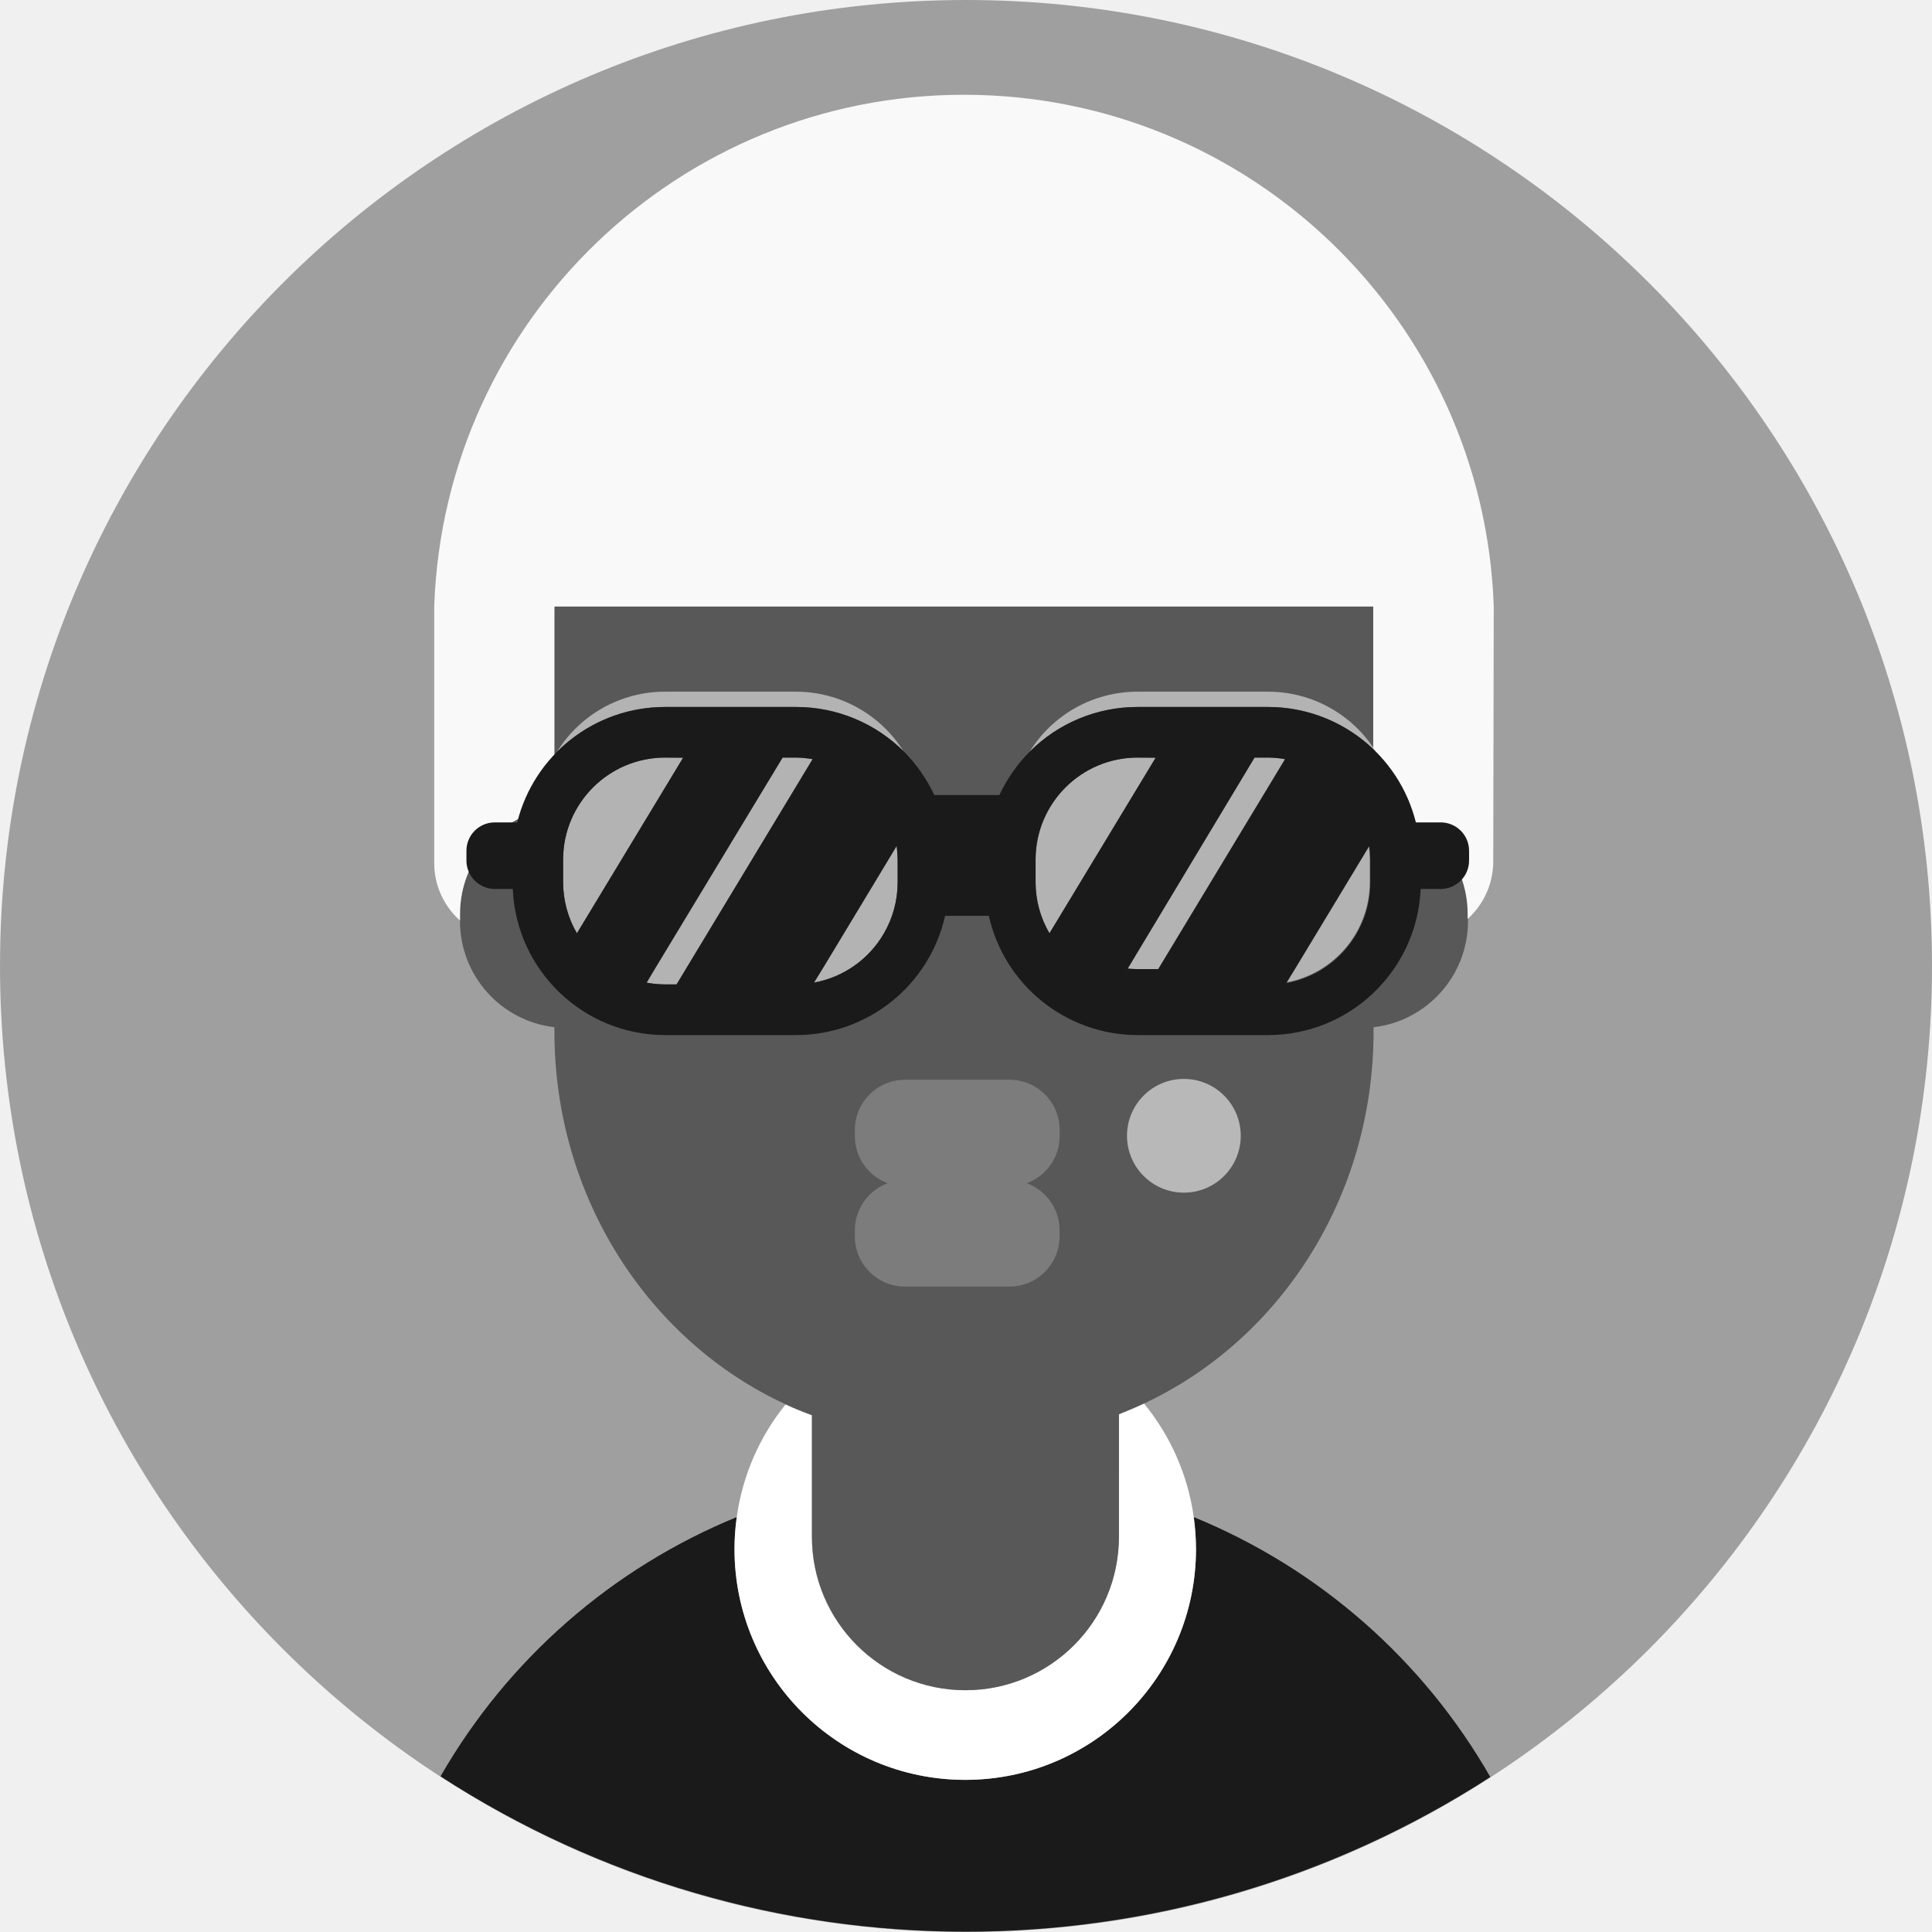
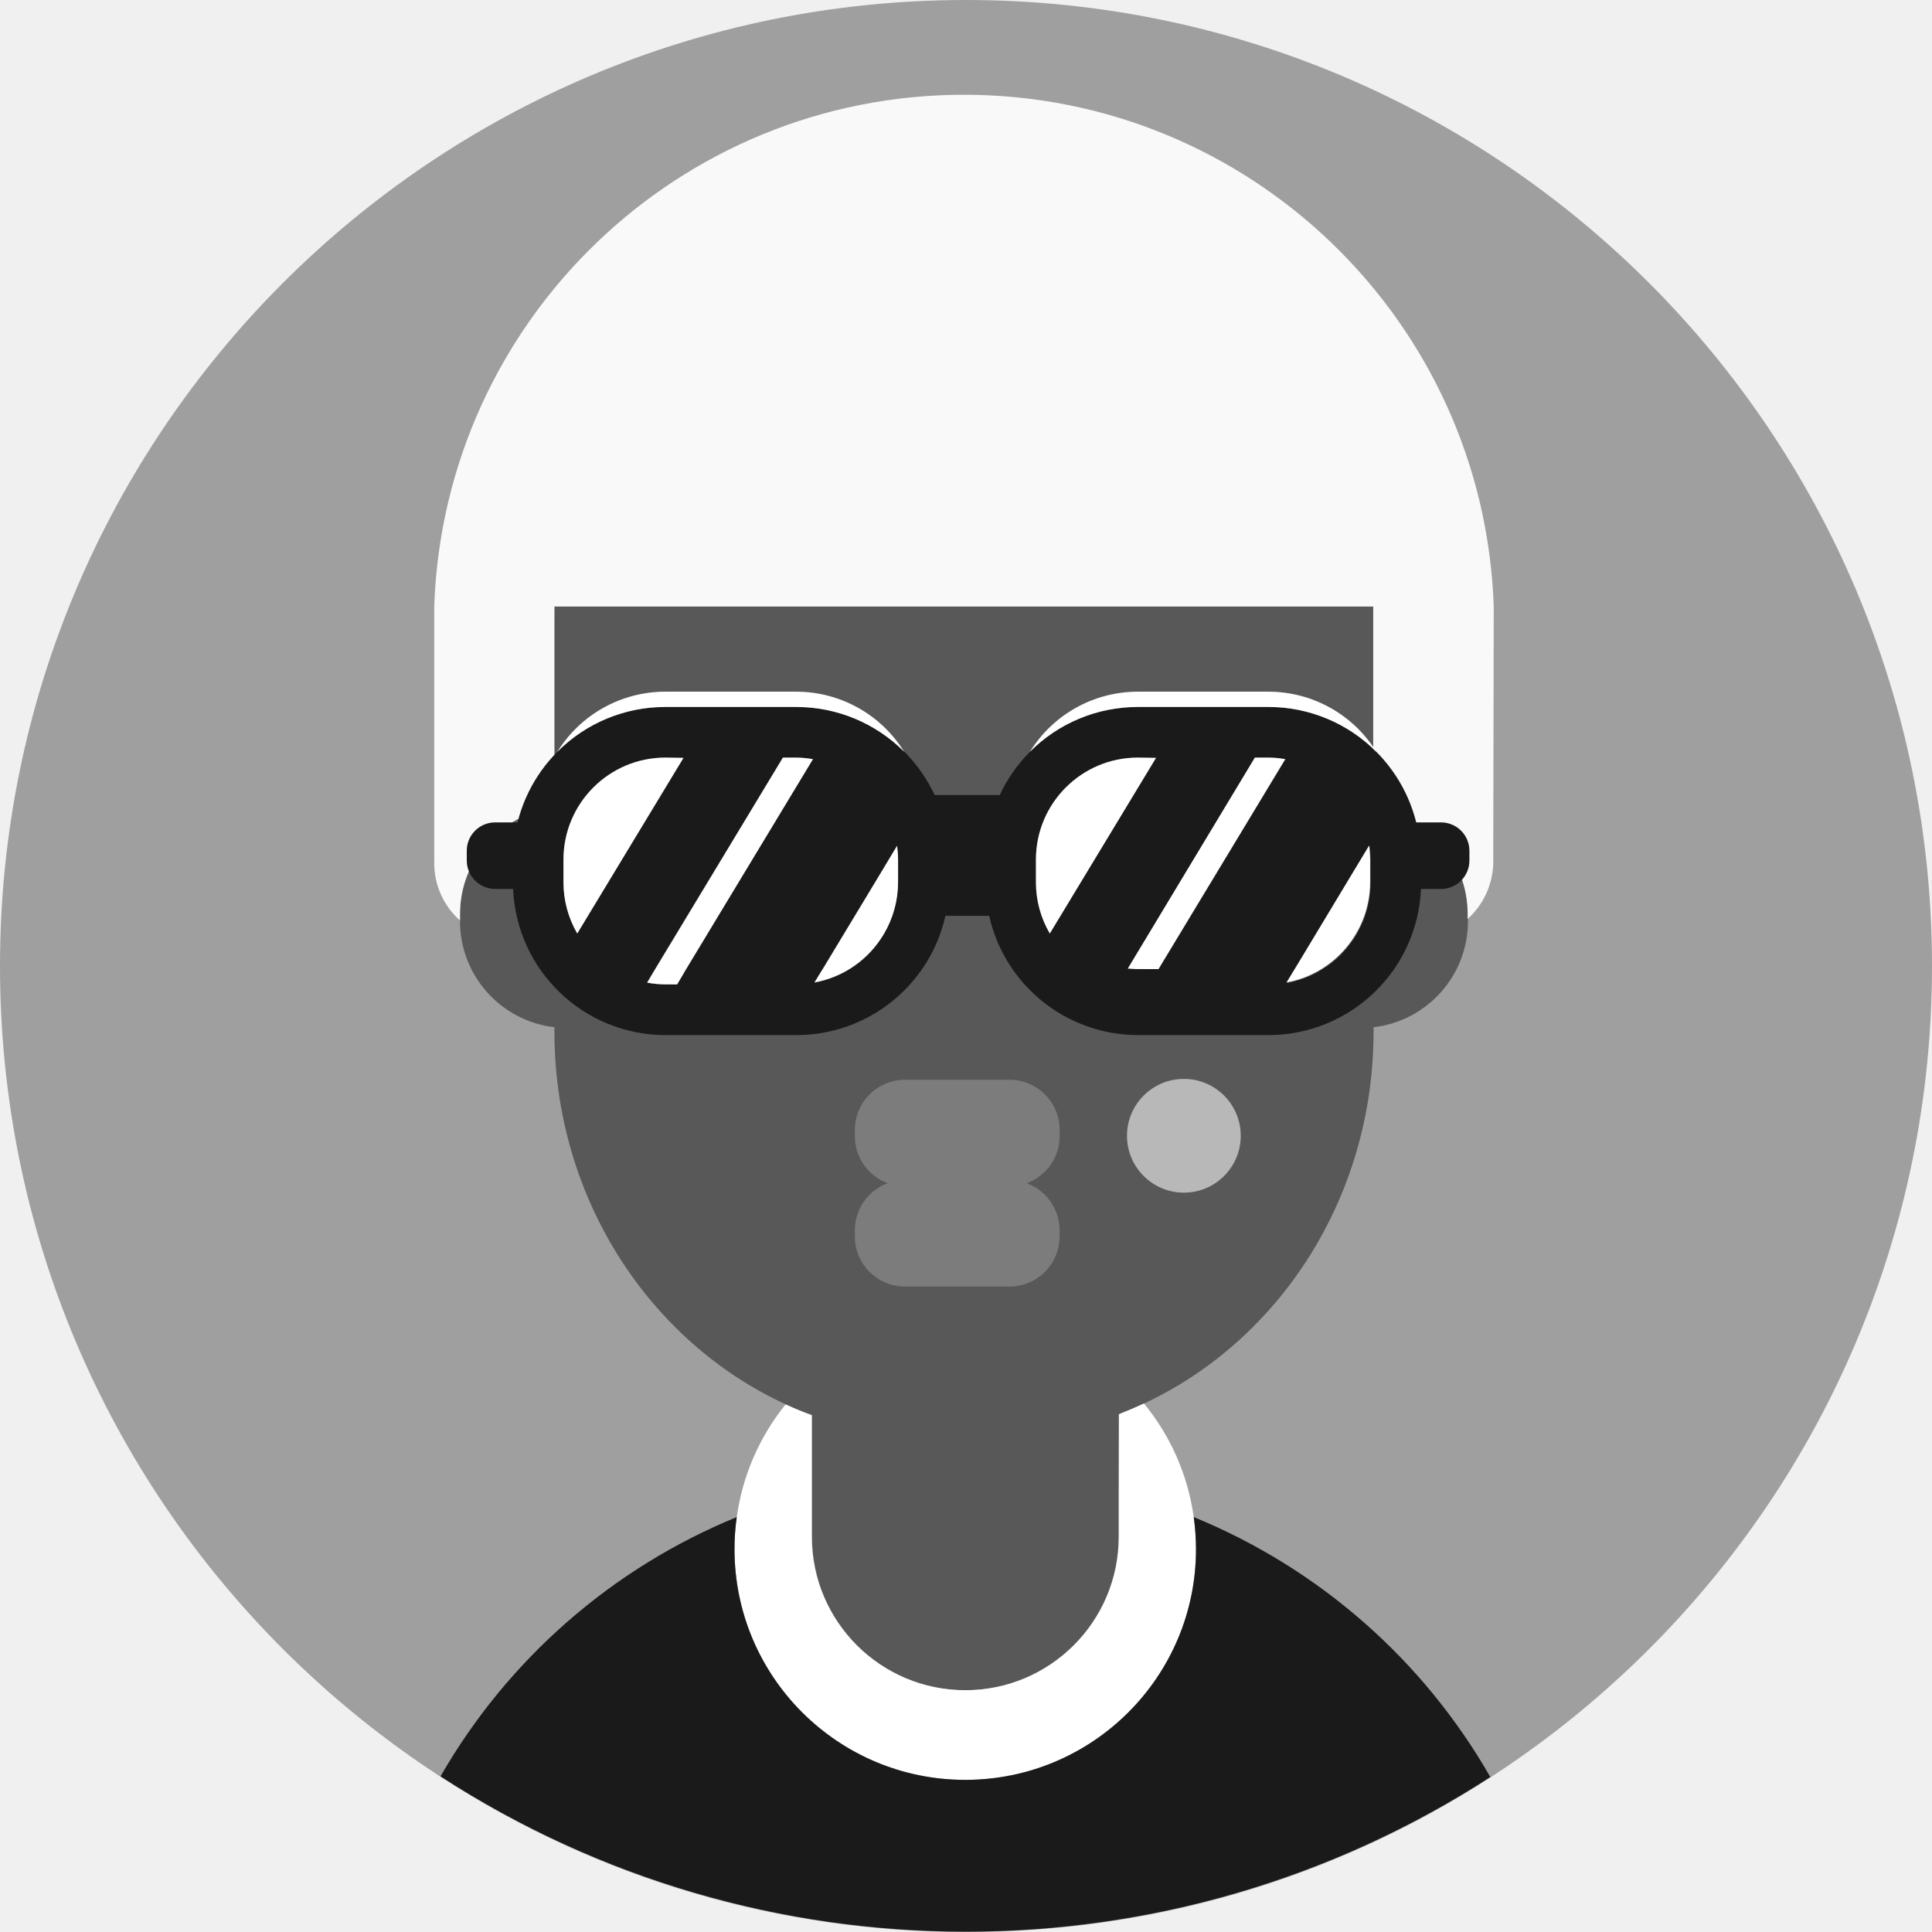
- <svg xmlns="http://www.w3.org/2000/svg" id="etapa_2_cc" data-name="etapa 2 cc" viewBox="0 0 231 231">
-   <defs>
-     <style>.cls-1{fill:#9f9f9f;fill-rule:evenodd;}.cls-2{fill:#1a1a1a;}.cls-3{fill:#fff;}.cls-4{fill:#585858;}.cls-5{fill:#7c7c7c;}.cls-6{fill:#b8b8b8;}.cls-7{fill:#f9f9f9;}.cls-8{fill:#b3b3b3;}</style>
+ <svg xmlns="http://www.w3.org/2000/svg" id="etapa_2_cc" data-name="etapa 2 cc" viewBox="0 0 231 231" version="1.1">
+   <defs id="defs4">
+     <style id="style2" />
  </defs>
-   <path class="cls-1" d="M115.5,0A115.5,115.5,0,1,1,0,115.5,115.5,115.5,0,0,1,115.5,0Z" />
-   <path class="cls-2" d="M142.73,181.39a28.42,28.42,0,0,1,.27,3.83,27.59,27.59,0,0,1-55.18,0,26.87,26.87,0,0,1,.27-3.83,72.56,72.56,0,0,0-35.42,31,115.55,115.55,0,0,0,125.52.08A72.49,72.49,0,0,0,142.73,181.39Z" />
-   <path class="cls-3" d="M133.76,178.39v5.35a18.35,18.35,0,1,1-36.7,0V169.21c-1.06-.39-2.1-.82-3.13-1.29a27.4,27.4,0,0,0-5.84,13.47,26.87,26.87,0,0,0-.27,3.83,27.59,27.59,0,0,0,55.18,0,28.42,28.42,0,0,0-.27-3.83,27.36,27.36,0,0,0-5.95-13.58c-1,.46-2,.89-3,1.28Z" />
-   <path class="cls-4" d="M164.22,96.62V73.87q0-2.13-.18-4.23c-2-24.86-21.78-44.39-45.86-44.39H112.3c-24.07,0-43.83,19.51-45.86,44.39q-.18,2.1-.18,4.23V96.62A12.74,12.74,0,0,0,55,109.29v.85a12.77,12.77,0,0,0,11.29,12.68v.52c0,19.94,11.39,37.09,27.67,44.58,1,.47,2.07.9,3.13,1.29v14.53a18.35,18.35,0,1,0,36.7,0V169.09c1-.39,2-.82,3-1.28,16.16-7.55,27.44-24.61,27.44-44.47v-.52a12.77,12.77,0,0,0,11.29-12.68v-.85A12.73,12.73,0,0,0,164.22,96.62Z" />
-   <path class="cls-5" d="M126.7,135.83v-.73a6,6,0,0,0-6-6H108.21a6,6,0,0,0-6,6v.73a6,6,0,0,0,3.93,5.64,6,6,0,0,0-3.93,5.63v.73a6,6,0,0,0,6,6h12.48a6,6,0,0,0,6-6v-.73a6,6,0,0,0-3.93-5.63A6,6,0,0,0,126.7,135.83Z" />
-   <circle class="cls-6" cx="141.55" cy="135.8" r="6.8" />
-   <path class="cls-7" d="M178.6,72.52A63.38,63.38,0,0,0,51.92,72.4h0v30.84A9.15,9.15,0,0,0,55,110.06v-.77A12.74,12.74,0,0,1,66.29,96.62V73.87c0-.45,0-.9,0-1.35h97.9c0,.45,0,.9,0,1.35V96.62a12.73,12.73,0,0,1,11.29,12.67v.58a9.27,9.27,0,0,0,3.06-6.63Z" />
-   <path class="cls-8" d="M95.16,84.53a18.2,18.2,0,0,1,12.91,5.36A15.2,15.2,0,0,0,95.16,82.7H79.51A15.18,15.18,0,0,0,66.6,89.89a18.18,18.18,0,0,1,12.91-5.36Z" />
-   <path class="cls-8" d="M79.51,90.58a12.2,12.2,0,0,0-12.18,12.18v2.76a12.16,12.16,0,0,0,1.65,6.1l12.7-21Z" />
-   <path class="cls-8" d="M93.57,90.58,78.34,115.81l-1,1.68a12.13,12.13,0,0,0,2.19.21h1.4L82,115.87l15.16-25.1a12.24,12.24,0,0,0-2-.19Z" />
-   <path class="cls-8" d="M105.12,104.62l-6.55,10.85-1.23,2a12.17,12.17,0,0,0,8.33-5.85,12.15,12.15,0,0,0,1.67-6.12v-2.76a12.35,12.35,0,0,0-.12-1.62Z" />
-   <path class="cls-8" d="M151.62,84.53a18.18,18.18,0,0,1,12.9,5.36,15.17,15.17,0,0,0-12.9-7.19H136a15.17,15.17,0,0,0-12.9,7.19A18.18,18.18,0,0,1,136,84.53Z" />
-   <path class="cls-8" d="M155,115.47l-1.22,2a12.22,12.22,0,0,0,10-12v-2.76a12.35,12.35,0,0,0-.12-1.62Z" />
-   <path class="cls-8" d="M136,90.58a12.2,12.2,0,0,0-12.18,12.18v2.76a12.07,12.07,0,0,0,1.66,6.1l12.7-21Z" />
-   <path class="cls-8" d="M150,90.58,134.8,115.81c.38,0,.77.06,1.16.06h2.51l15.16-25.1a12,12,0,0,0-2-.19Z" />
-   <path class="cls-2" d="M172.22,98.33h-2.93a18.22,18.22,0,0,0-17.67-13.8H136a18.18,18.18,0,0,0-12.9,5.36,18.5,18.5,0,0,0-3.61,5.17h-7.78a18.68,18.68,0,0,0-3.6-5.17,18.2,18.2,0,0,0-12.91-5.36H79.51a18.2,18.2,0,0,0-17.67,13.8H59.16a3.39,3.39,0,0,0-3.39,3.39v1.17a3.4,3.4,0,0,0,3.39,3.4h2.15a18.25,18.25,0,0,0,18.2,17.47H95.16A18.27,18.27,0,0,0,113,109.5h5.23A18.26,18.26,0,0,0,136,123.76h15.66a18.26,18.26,0,0,0,18.2-17.47h2.4a3.4,3.4,0,0,0,3.39-3.4v-1.17A3.39,3.39,0,0,0,172.22,98.33ZM67.33,102.76A12.2,12.2,0,0,1,79.51,90.58h2.17l-12.7,21a12.16,12.16,0,0,1-1.65-6.1ZM82,115.87l-1.11,1.83h-1.4a12.13,12.13,0,0,1-2.19-.21l1-1.68L93.57,90.58h1.59a12.24,12.24,0,0,1,2,.19Zm15.32,1.62,1.23-2,6.55-10.85,2.1-3.48a12.35,12.35,0,0,1,.12,1.62v2.76a12.15,12.15,0,0,1-1.67,6.12A12.17,12.17,0,0,1,97.34,117.49ZM136,90.58h2.18l-12.7,21a12.07,12.07,0,0,1-1.66-6.1v-2.76A12.2,12.2,0,0,1,136,90.58Zm15.66,0a12,12,0,0,1,2,.19l-15.16,25.1H136c-.39,0-.78,0-1.16-.06L150,90.58Zm2.18,26.91,1.22-2,8.66-14.33a12.35,12.35,0,0,1,.12,1.62v2.76a12.22,12.22,0,0,1-10,12Z" />
+   <path d="M115.5 0A115.5 115.5 0 1 1 0 115.5 115.5 115.5 0 0 1 115.5 0Z" id="path6" style="fill:#9f9f9f;fill-rule:evenodd" />
+   <path class="head" d="M164.22 96.62V73.87q0-2.13-.18-4.23c-2-24.86-21.78-44.39-45.86-44.39h-5.88c-24.07 0-43.83 19.51-45.86 44.39q-.18 2.1-.18 4.23v22.75A12.74 12.74 0 0 0 55 109.29v.85a12.77 12.77 0 0 0 11.29 12.68v.52c0 19.94 11.39 37.09 27.67 44.58 1 .47 2.07.9 3.13 1.29v14.53a18.35 18.35 0 1 0 36.7 0v-14.65c1-.39 2-.82 3-1.28 16.16-7.55 27.44-24.61 27.44-44.47v-.52a12.77 12.77 0 0 0 11.29-12.68v-.85a12.73 12.73 0 0 0-11.3-12.67Z" id="path12" style="fill:#585858;fill-opacity:1" />
+   <path class="top" d="M178.6 72.52a63.38 63.38 0 0 0-126.68-.12v30.84a9.15 9.15 0 0 0 3.08 6.82v-.77a12.74 12.74 0 0 1 11.29-12.67v-24.1h97.9v24.1a12.73 12.73 0 0 1 11.29 12.67v.58a9.27 9.27 0 0 0 3.06-6.63Z" id="path18" style="fill:#f9f9f9;fill-opacity:1" />
+   <path class="clothes" d="M133.76 178.39v5.35a18.35 18.35 0 1 1-36.7 0v-14.53c-1.06-.39-2.1-.82-3.13-1.29a27.4 27.4 0 0 0-5.84 13.47 26.87 26.87 0 0 0-.27 3.83 27.59 27.59 0 0 0 55.18 0 28.42 28.42 0 0 0-.27-3.83 27.36 27.36 0 0 0-5.95-13.58c-1 .46-2 .89-3 1.28Z" id="path10" style="fill:#fff;fill-opacity:1" />
+   <path class="clothes" d="M142.73 181.39a28.42 28.42 0 0 1 .27 3.83 27.59 27.59 0 0 1-55.18 0 26.87 26.87 0 0 1 .27-3.83 72.56 72.56 0 0 0-35.42 31 115.55 115.55 0 0 0 125.52.08 72.49 72.49 0 0 0-35.46-31.08Z" id="path8" style="fill:#1a1a1a;fill-opacity:1" />
+   <circle class="mouth" cx="141.55" cy="135.8" r="6.8" id="circle16" style="fill:#b8b8b8;fill-opacity:1" />
+   <path class="mouth" d="M126.7 135.83v-.73a6 6 0 0 0-6-6h-12.49a6 6 0 0 0-6 6v.73a6 6 0 0 0 3.93 5.64 6 6 0 0 0-3.93 5.63v.73a6 6 0 0 0 6 6h12.48a6 6 0 0 0 6-6v-.73a6 6 0 0 0-3.93-5.63 6 6 0 0 0 3.94-5.64Z" id="path14" style="fill:#7c7c7c;fill-opacity:1" />
+   <path class="eyes" d="M172.26 98.33h-2.93a18.22 18.22 0 0 0-17.67-13.8h-15.62a18.18 18.18 0 0 0-12.9 5.36 18.5 18.5 0 0 0-3.61 5.17h-7.78a18.68 18.68 0 0 0-3.6-5.17 18.2 18.2 0 0 0-12.91-5.36H79.55a18.2 18.2 0 0 0-17.67 13.8H59.2a3.39 3.39 0 0 0-3.39 3.39v1.17a3.4 3.4 0 0 0 3.39 3.4h2.15a18.25 18.25 0 0 0 18.2 17.47H95.2a18.27 18.27 0 0 0 17.84-14.26h5.23a18.26 18.26 0 0 0 17.77 14.26h15.66a18.26 18.26 0 0 0 18.2-17.47h2.4a3.4 3.4 0 0 0 3.39-3.4v-1.17a3.39 3.39 0 0 0-3.43-3.39zm-104.89 4.43a12.2 12.2 0 0 1 12.18-12.18h2.17l-12.7 21a12.16 12.16 0 0 1-1.65-6.1zm14.67 13.11-1.11 1.83h-1.4a12.13 12.13 0 0 1-2.19-.21l1-1.68 15.27-25.23h1.59a12.24 12.24 0 0 1 2 .19zm15.32 1.62 1.23-2 6.55-10.85 2.1-3.48a12.35 12.35 0 0 1 .12 1.62v2.76a12.15 12.15 0 0 1-1.67 6.12 12.17 12.17 0 0 1-8.31 5.83zm38.68-26.91h2.18l-12.7 21a12.07 12.07 0 0 1-1.66-6.1v-2.76a12.2 12.2 0 0 1 12.18-12.14zm15.66 0a12 12 0 0 1 2 .19l-15.16 25.1h-2.5c-.39 0-.78 0-1.16-.06l15.16-25.23zm2.18 26.91 1.22-2 8.66-14.33a12.35 12.35 0 0 1 .12 1.62v2.76a12.22 12.22 0 0 1-10 12z" id="path32-3" style="fill:#1a1a1a;fill-opacity:1" />
+   <path class="eyes" d="M95.2 84.53a18.2 18.2 0 0 1 12.91 5.36A15.2 15.2 0 0 0 95.2 82.7H79.55a15.18 15.18 0 0 0-12.91 7.19 18.18 18.18 0 0 1 12.91-5.36z" id="path16" style="fill:#fff;fill-opacity:1" />
+   <path class="eyes" d="M79.55 90.58a12.2 12.2 0 0 0-12.18 12.18v2.76a12.16 12.16 0 0 0 1.65 6.1l12.7-21z" id="path18-6" style="fill:#fff;fill-opacity:1" />
+   <path class="eyes" d="m93.61 90.58-15.23 25.23-1 1.68a12.13 12.13 0 0 0 2.19.21h1.4l1.07-1.83 15.16-25.1a12.24 12.24 0 0 0-2-.19z" id="path20-7" style="fill:#fff;fill-opacity:1" />
+   <path class="eyes" d="m105.16 104.62-6.55 10.85-1.23 2a12.17 12.17 0 0 0 8.33-5.85 12.15 12.15 0 0 0 1.67-6.12v-2.76a12.35 12.35 0 0 0-.12-1.62z" id="path22-5" style="fill:#fff;fill-opacity:1" />
+   <path class="eyes" d="M151.66 84.53a18.18 18.18 0 0 1 12.9 5.36 15.17 15.17 0 0 0-12.9-7.19h-15.62a15.17 15.17 0 0 0-12.9 7.19 18.18 18.18 0 0 1 12.9-5.36z" id="path24-3" style="fill:#fff;fill-opacity:1" />
+   <path class="eyes" d="m155.04 115.47-1.22 2a12.22 12.22 0 0 0 10-12v-2.76a12.35 12.35 0 0 0-.12-1.62z" id="path26-5" style="fill:#fff;fill-opacity:1" />
+   <path class="eyes" d="M136.04 90.58a12.2 12.2 0 0 0-12.18 12.18v2.76a12.07 12.07 0 0 0 1.66 6.1l12.7-21z" id="path28-6" style="fill:#fff;fill-opacity:1" />
+   <path class="eyes" d="m150.04 90.58-15.2 25.23c.38 0 .77.06 1.16.06h2.51l15.16-25.1a12 12 0 0 0-2-.19z" id="path30-2" style="fill:#fff;fill-opacity:1" />
</svg>
